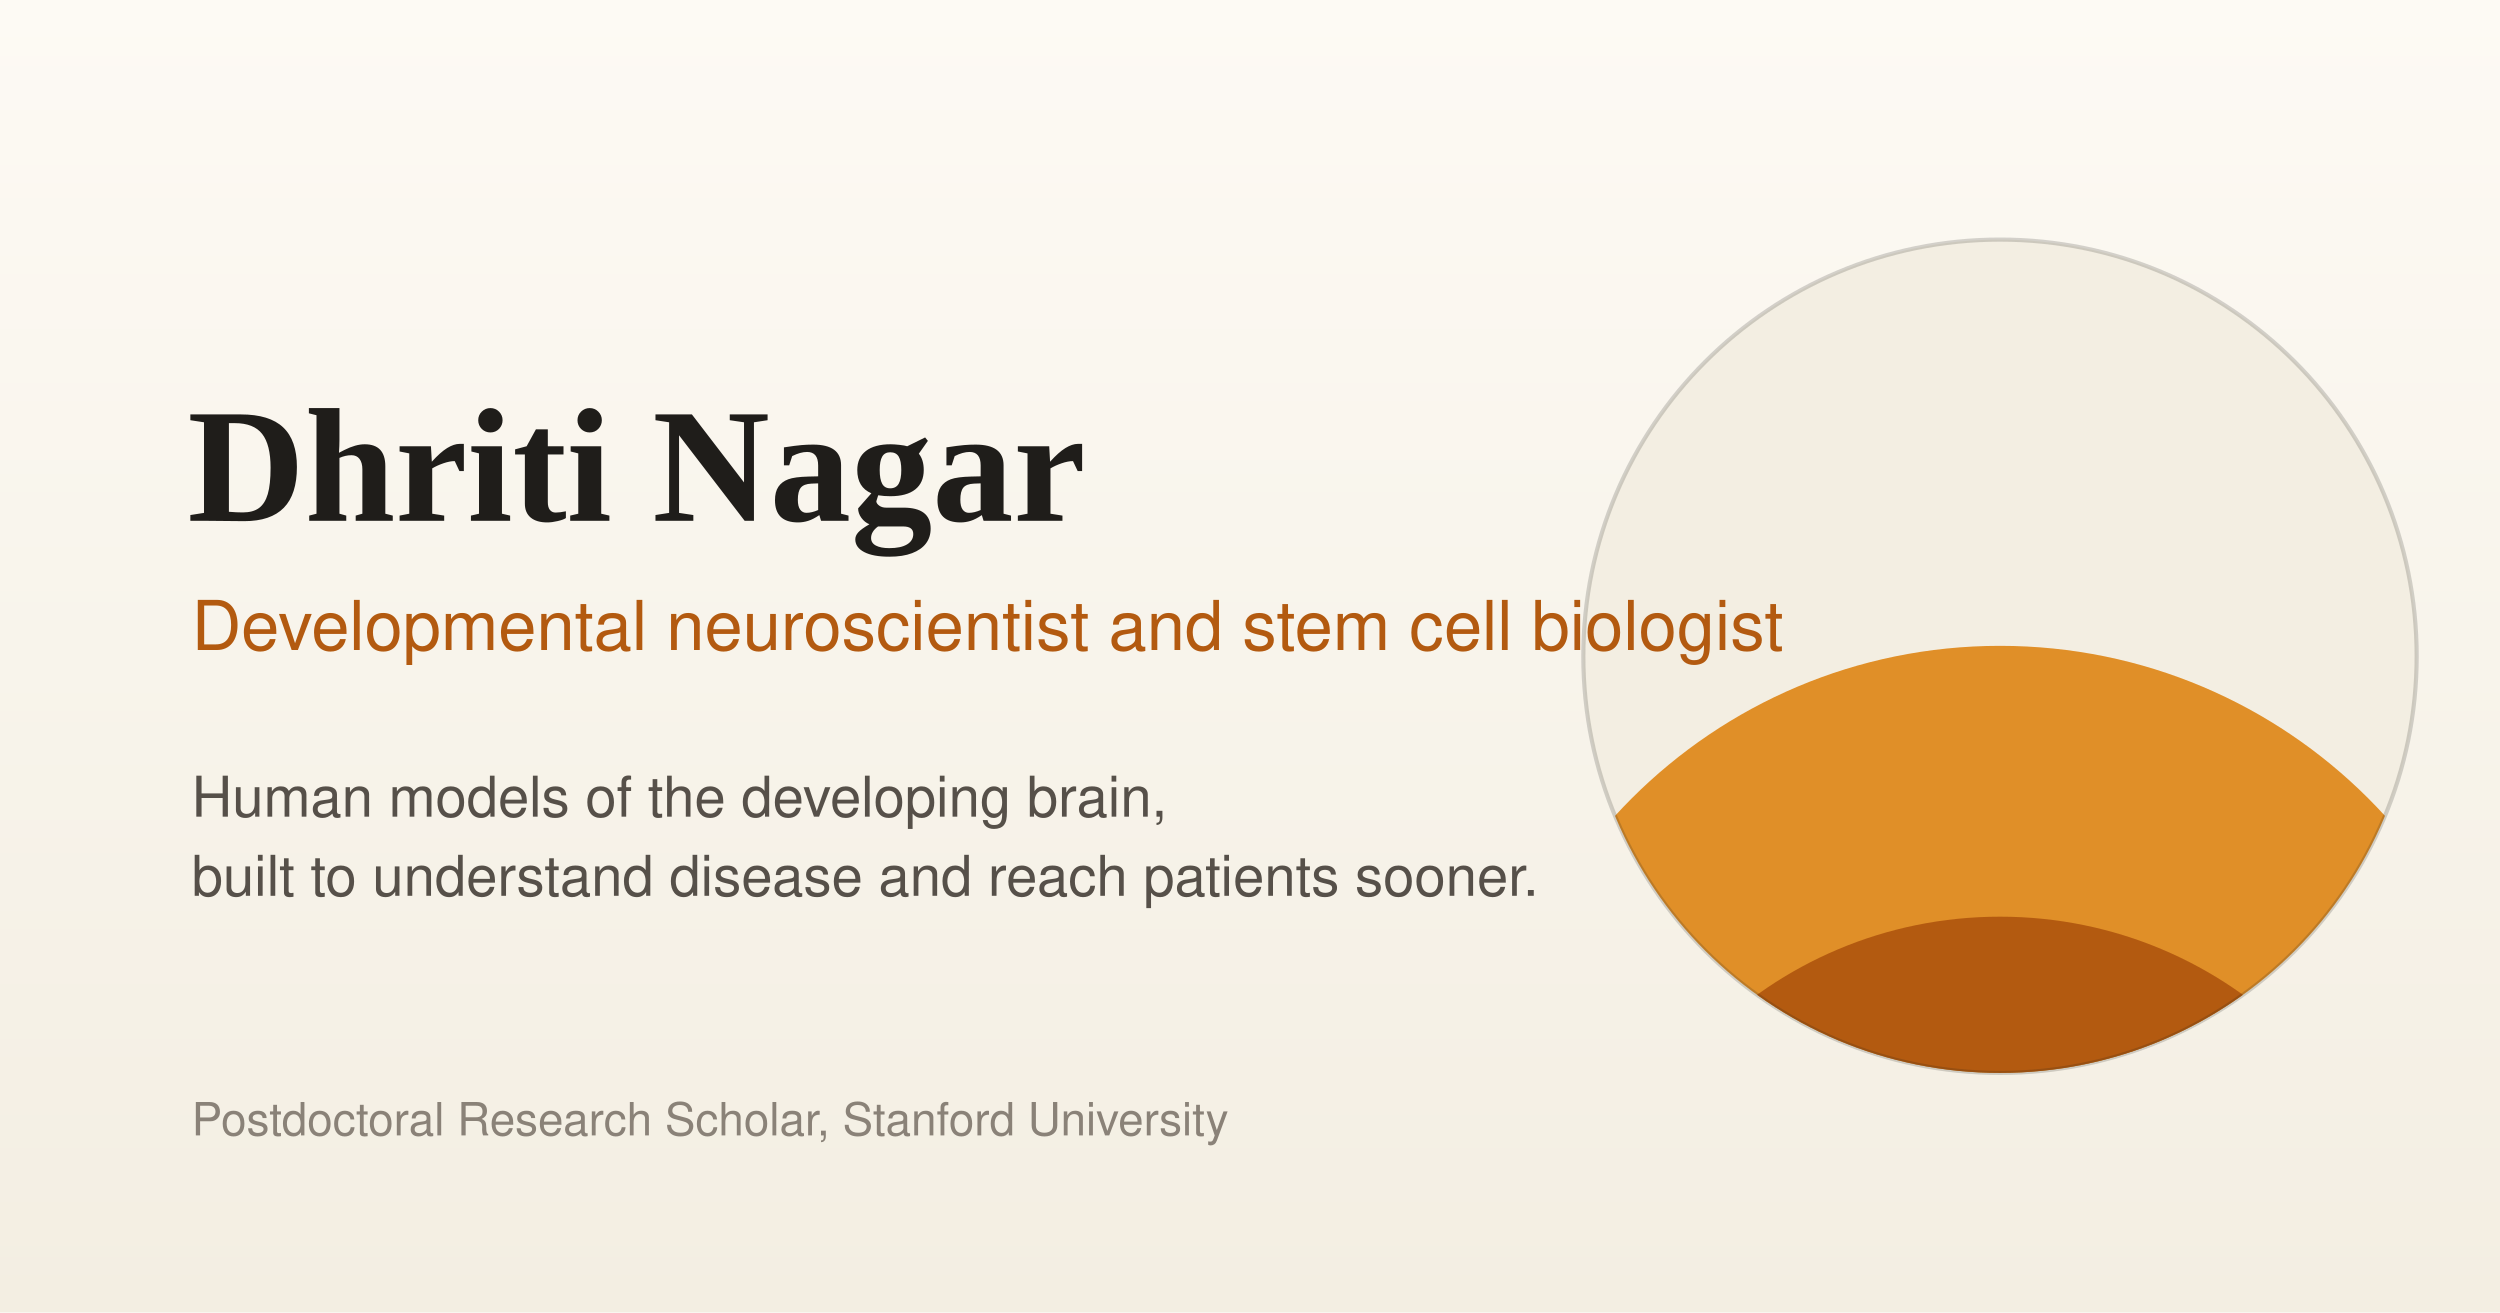
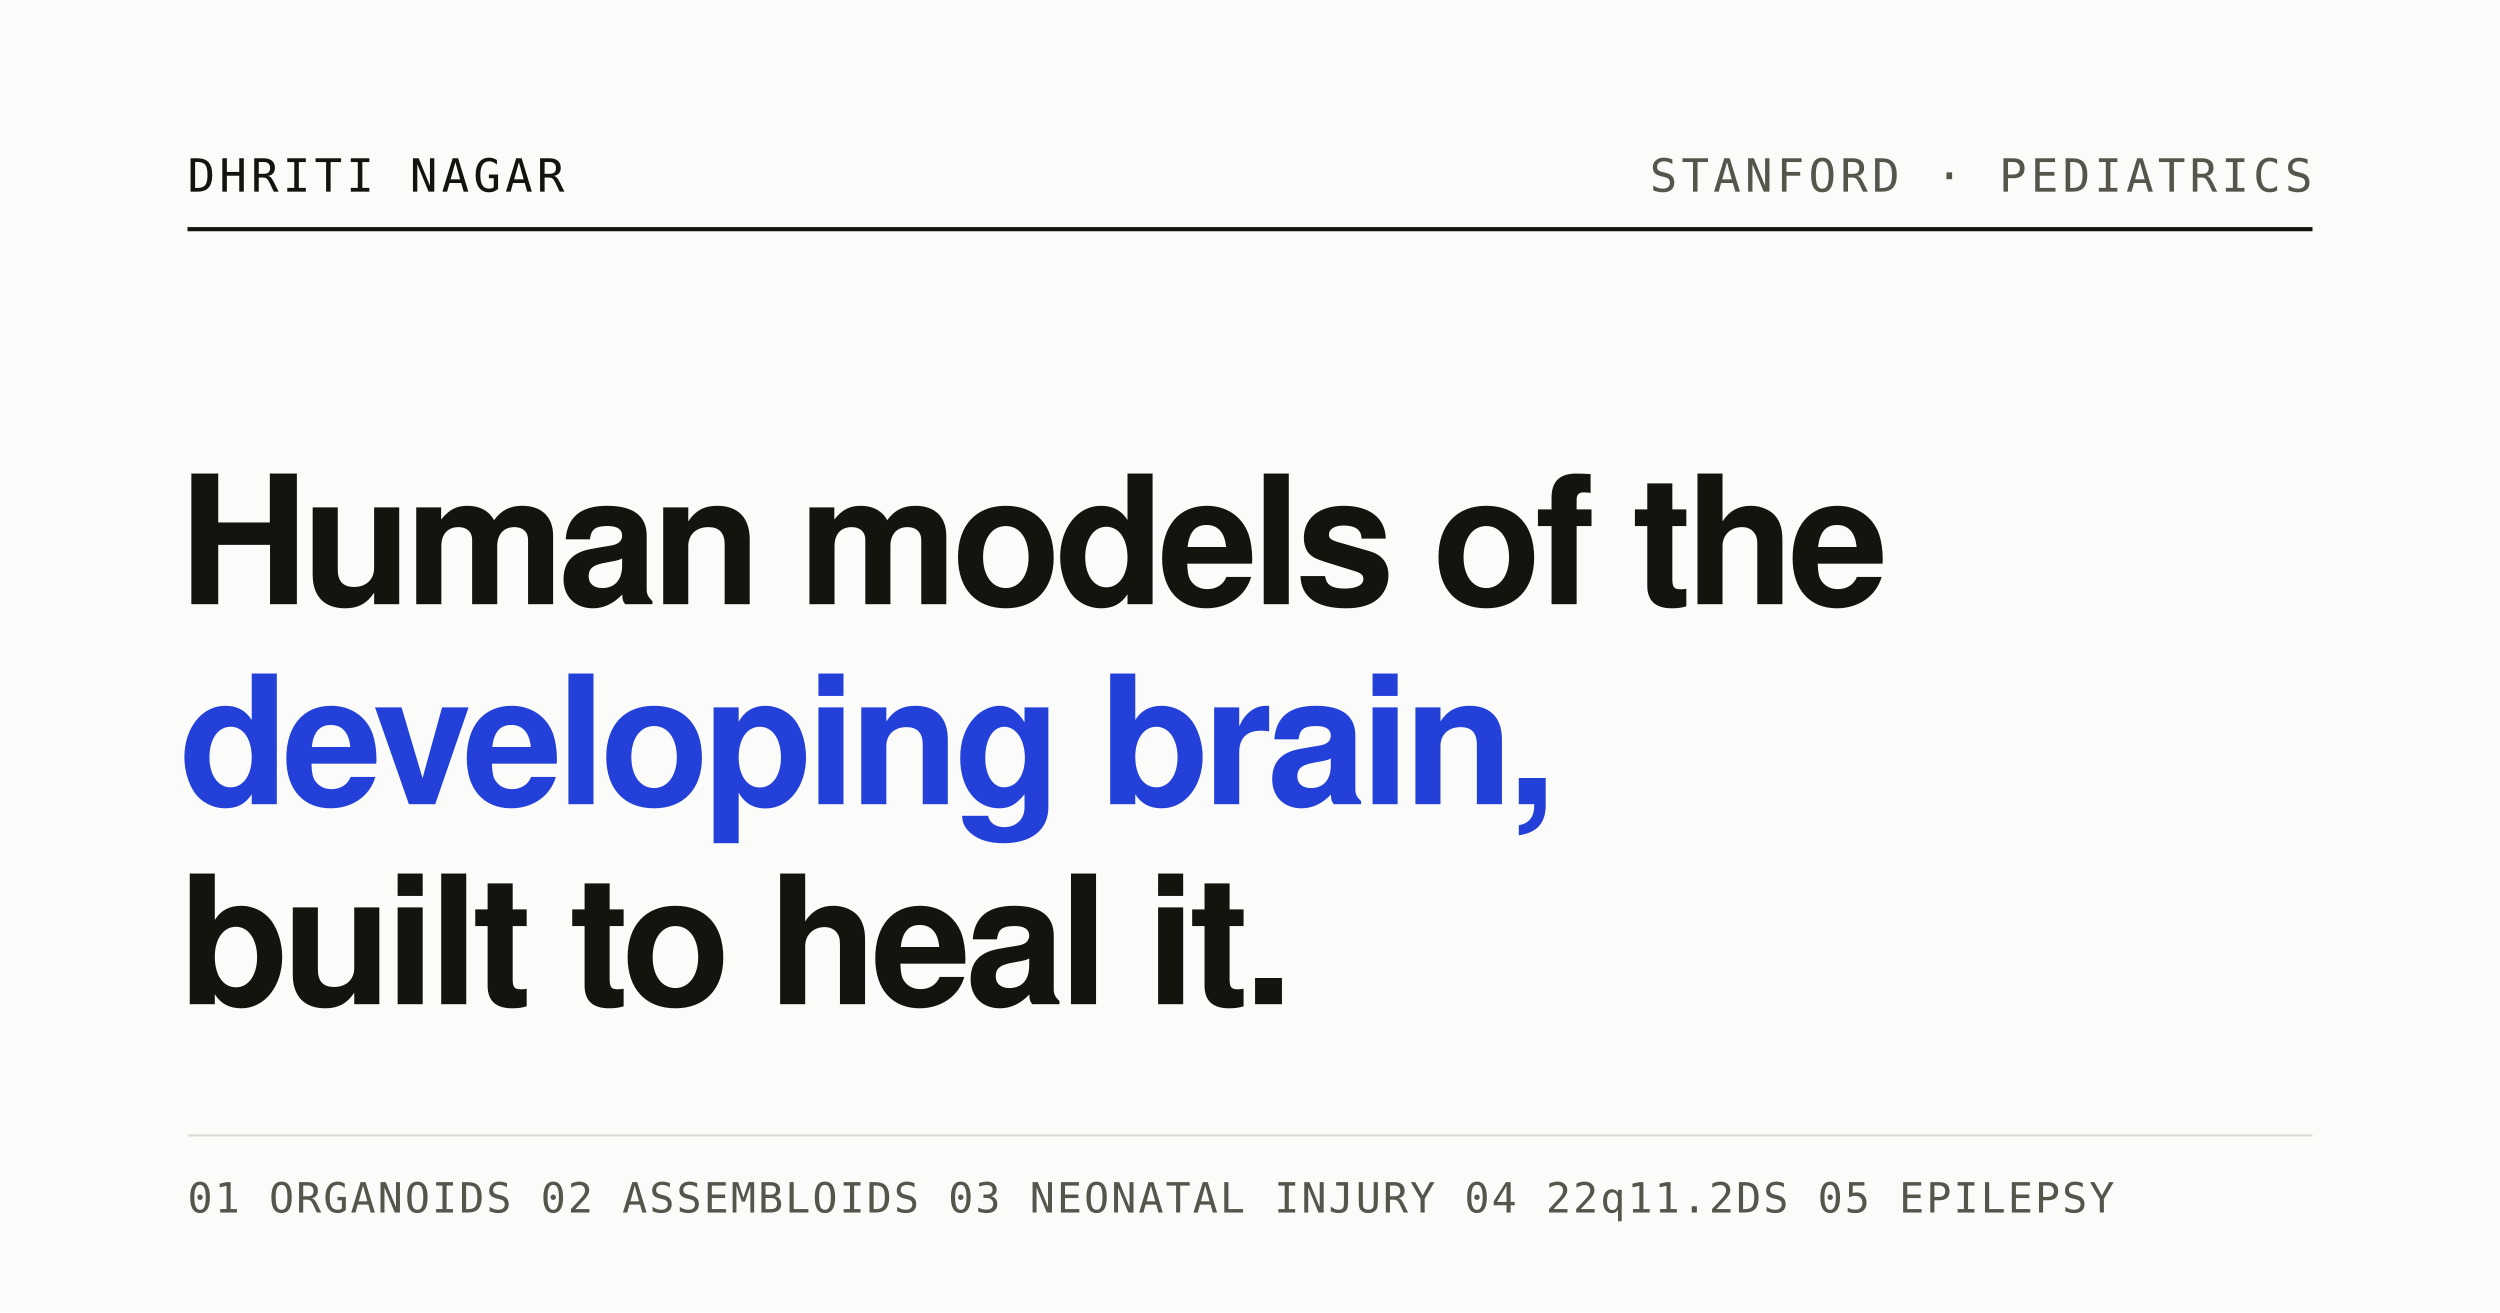
<svg xmlns="http://www.w3.org/2000/svg" width="1200" height="630" viewBox="0 0 1200 630">
-   <defs>
-     <linearGradient id="sky" x1="0" y1="0" x2="0" y2="1">
-       <stop offset="0" stop-color="#fdfaf4" />
-       <stop offset="1" stop-color="#f3eee2" />
-     </linearGradient>
-     <clipPath id="disc">
-       <circle cx="960" cy="315" r="200" />
-     </clipPath>
-   </defs>
-   <rect width="1200" height="630" fill="url(#sky)" />
-   <g clip-path="url(#disc)">
-     <rect x="760" y="115" width="400" height="400" fill="#f3eee2" />
-     <circle cx="960" cy="560" r="250" fill="#e08a1e" opacity="0.95" />
-     <circle cx="960" cy="640" r="200" fill="#b35a10" />
-   </g>
-   <circle cx="960" cy="315" r="200" fill="none" stroke="#1f1d1a" stroke-opacity="0.18" stroke-width="2" />
-   <text x="90" y="250" font-family="Georgia, 'Times New Roman', serif" font-size="78" font-weight="600" fill="#1f1d1a">Dhriti Nagar</text>
-   <text x="92" y="312" font-family="Helvetica, Arial, sans-serif" font-size="33" fill="#b35a10">Developmental neuroscientist and stem cell biologist</text>
-   <text x="92" y="392" font-family="Helvetica, Arial, sans-serif" font-size="27" fill="#565049">Human models of the developing brain,</text>
-   <text x="92" y="430" font-family="Helvetica, Arial, sans-serif" font-size="27" fill="#565049">built to understand disease and reach patients sooner.</text>
-   <text x="92" y="545" font-family="Helvetica, Arial, sans-serif" font-size="22" fill="#8a8278">Postdoctoral Research Scholar, Stanford University</text>
+   <rect width="1200" height="630" fill="#fbfbf9" />
+   <line x1="90" y1="110" x2="1110" y2="110" stroke="#14140f" stroke-width="2" />
+   <text x="90" y="92" font-family="'SF Mono', ui-monospace, Menlo, monospace" font-size="22" letter-spacing="2" fill="#14140f">DHRITI NAGAR</text>
+   <text x="1110" y="92" text-anchor="end" font-family="'SF Mono', ui-monospace, Menlo, monospace" font-size="22" letter-spacing="2" fill="#55554c">STANFORD · PEDIATRICS</text>
+   <text x="86" y="290" font-family="Helvetica, Arial, sans-serif" font-size="86" font-weight="700" letter-spacing="-3" fill="#14140f">Human models of the</text>
+   <text x="86" y="386" font-family="Helvetica, Arial, sans-serif" font-size="86" font-weight="700" letter-spacing="-3" fill="#2340d8">developing brain,</text>
+   <text x="86" y="482" font-family="Helvetica, Arial, sans-serif" font-size="86" font-weight="700" letter-spacing="-3" fill="#14140f">built to heal it.</text>
+   <line x1="90" y1="545" x2="1110" y2="545" stroke="#dcdcd4" stroke-width="1" />
+   <text x="90" y="582" font-family="'SF Mono', ui-monospace, Menlo, monospace" font-size="20" letter-spacing="1" fill="#55554c">01 ORGANOIDS   02 ASSEMBLOIDS   03 NEONATAL INJURY   04 22q11.2DS   05 EPILEPSY</text>
</svg>
